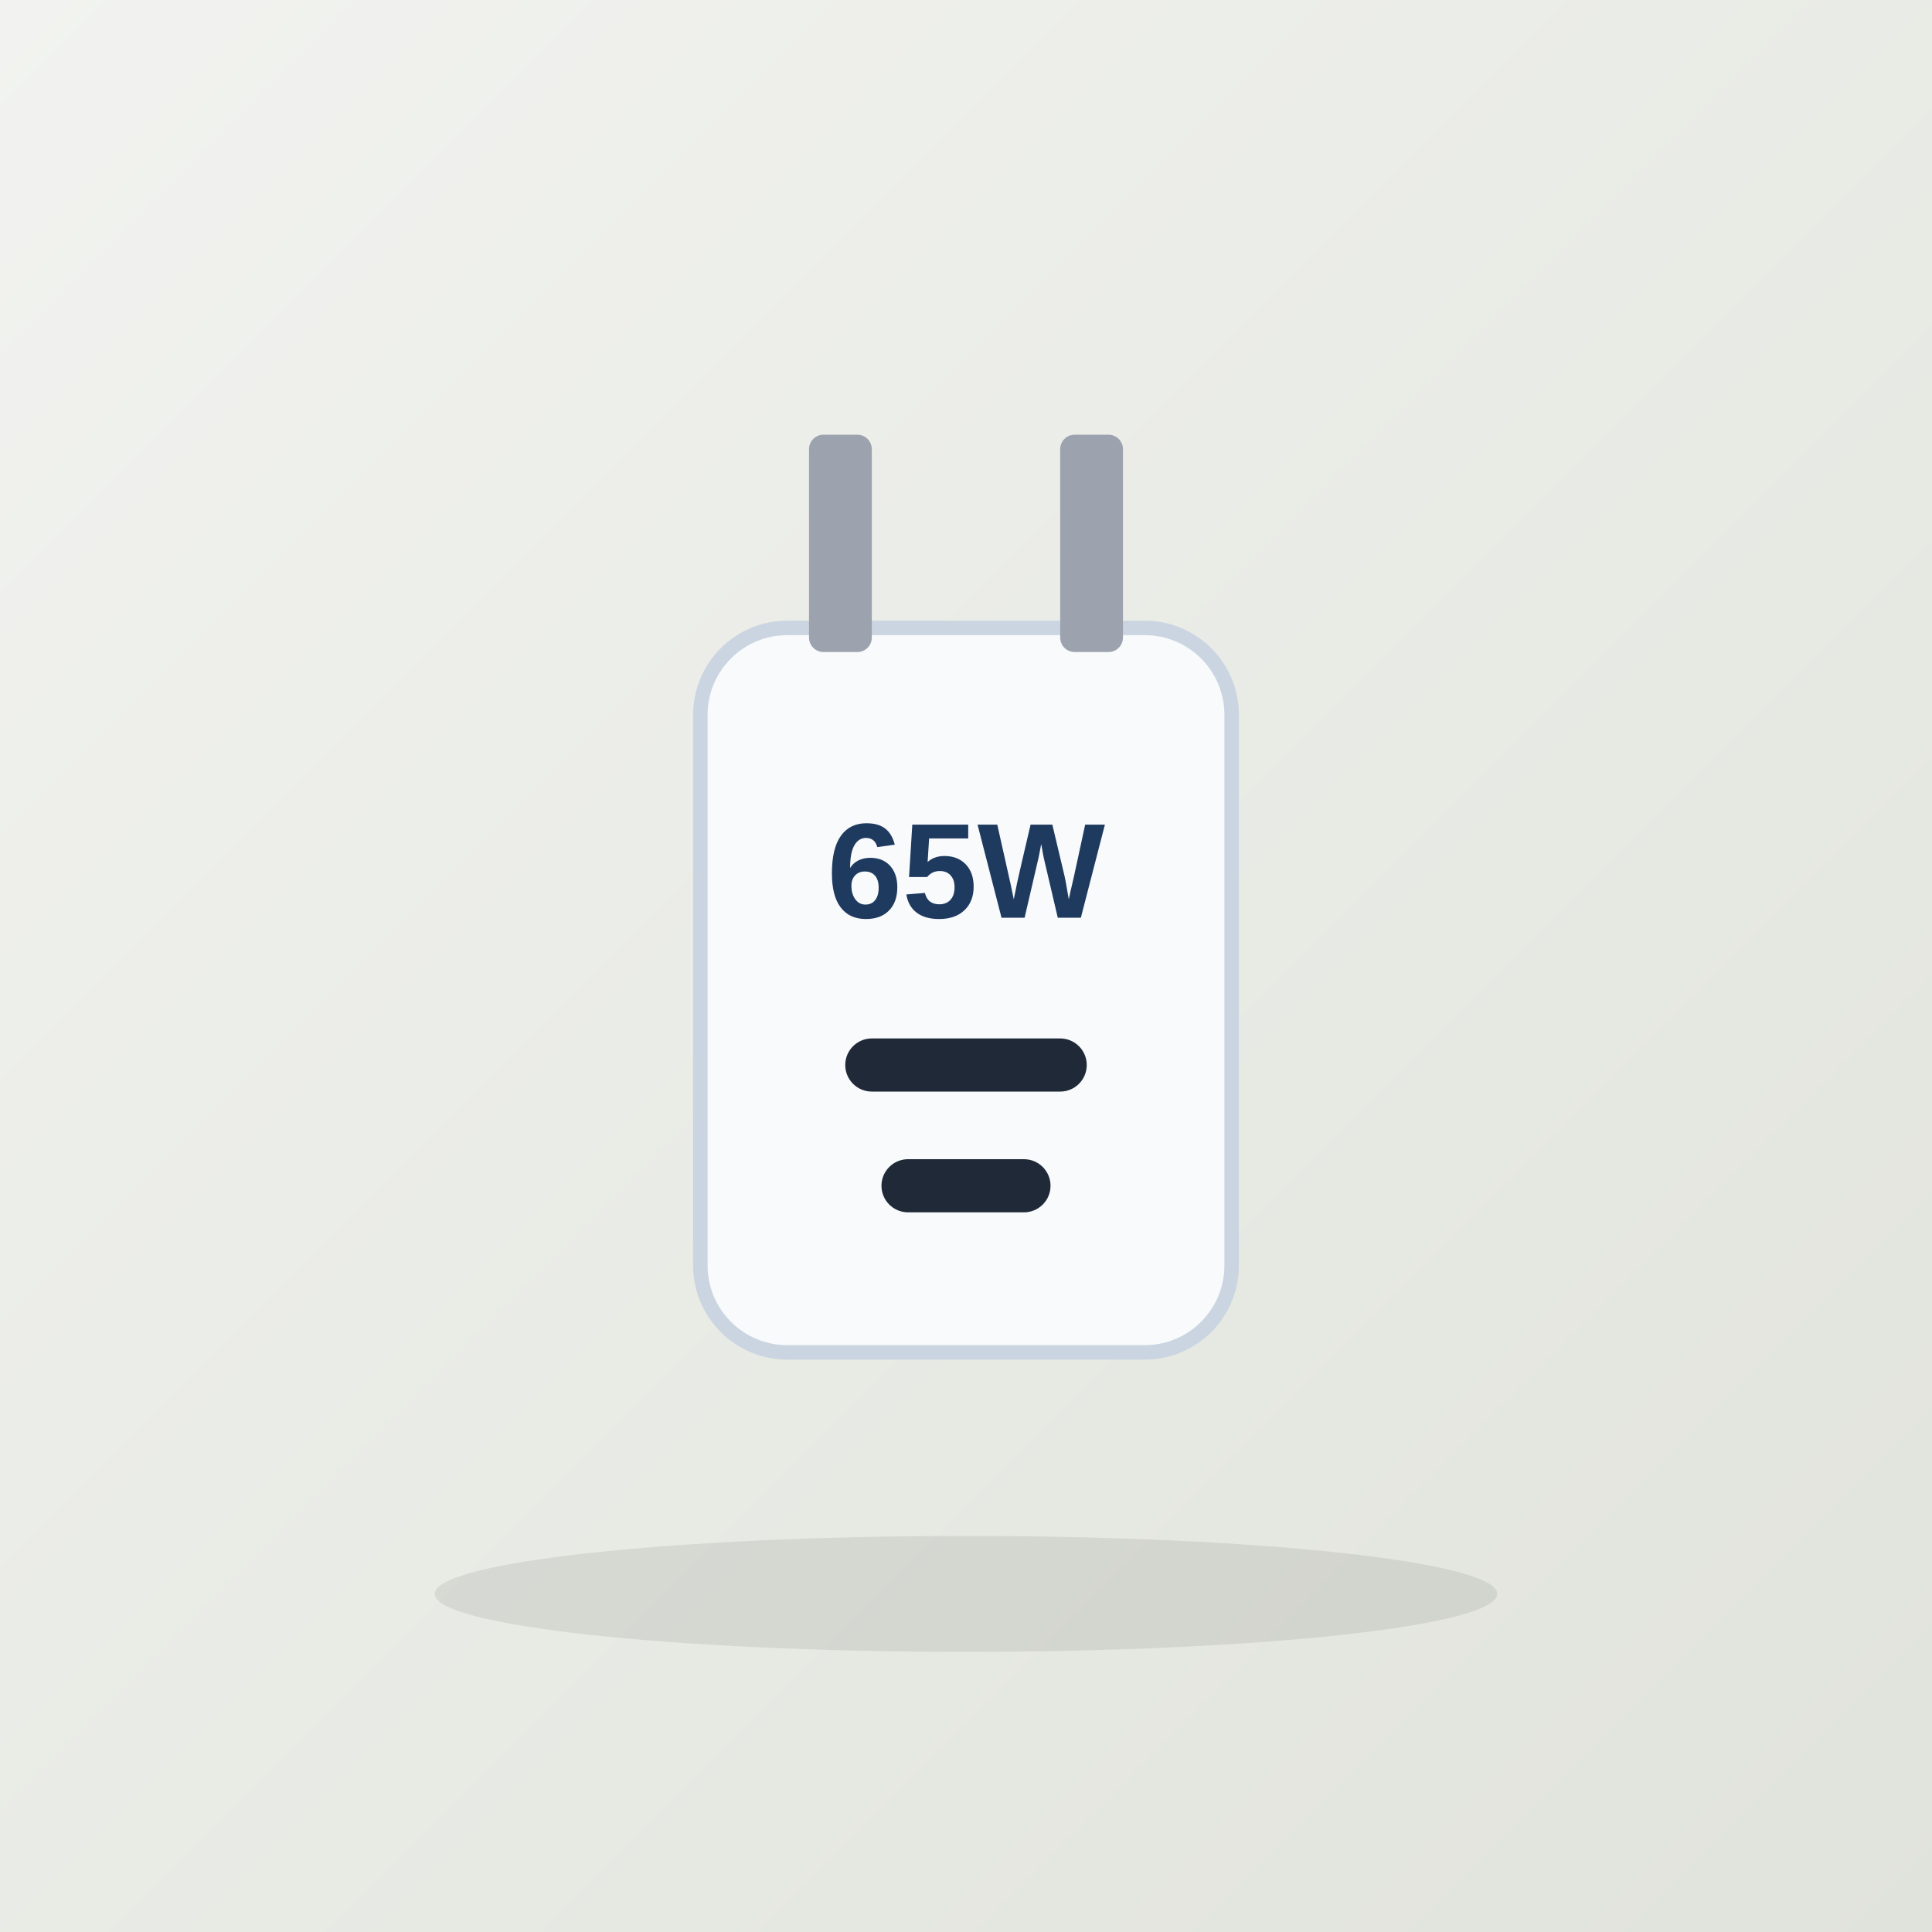
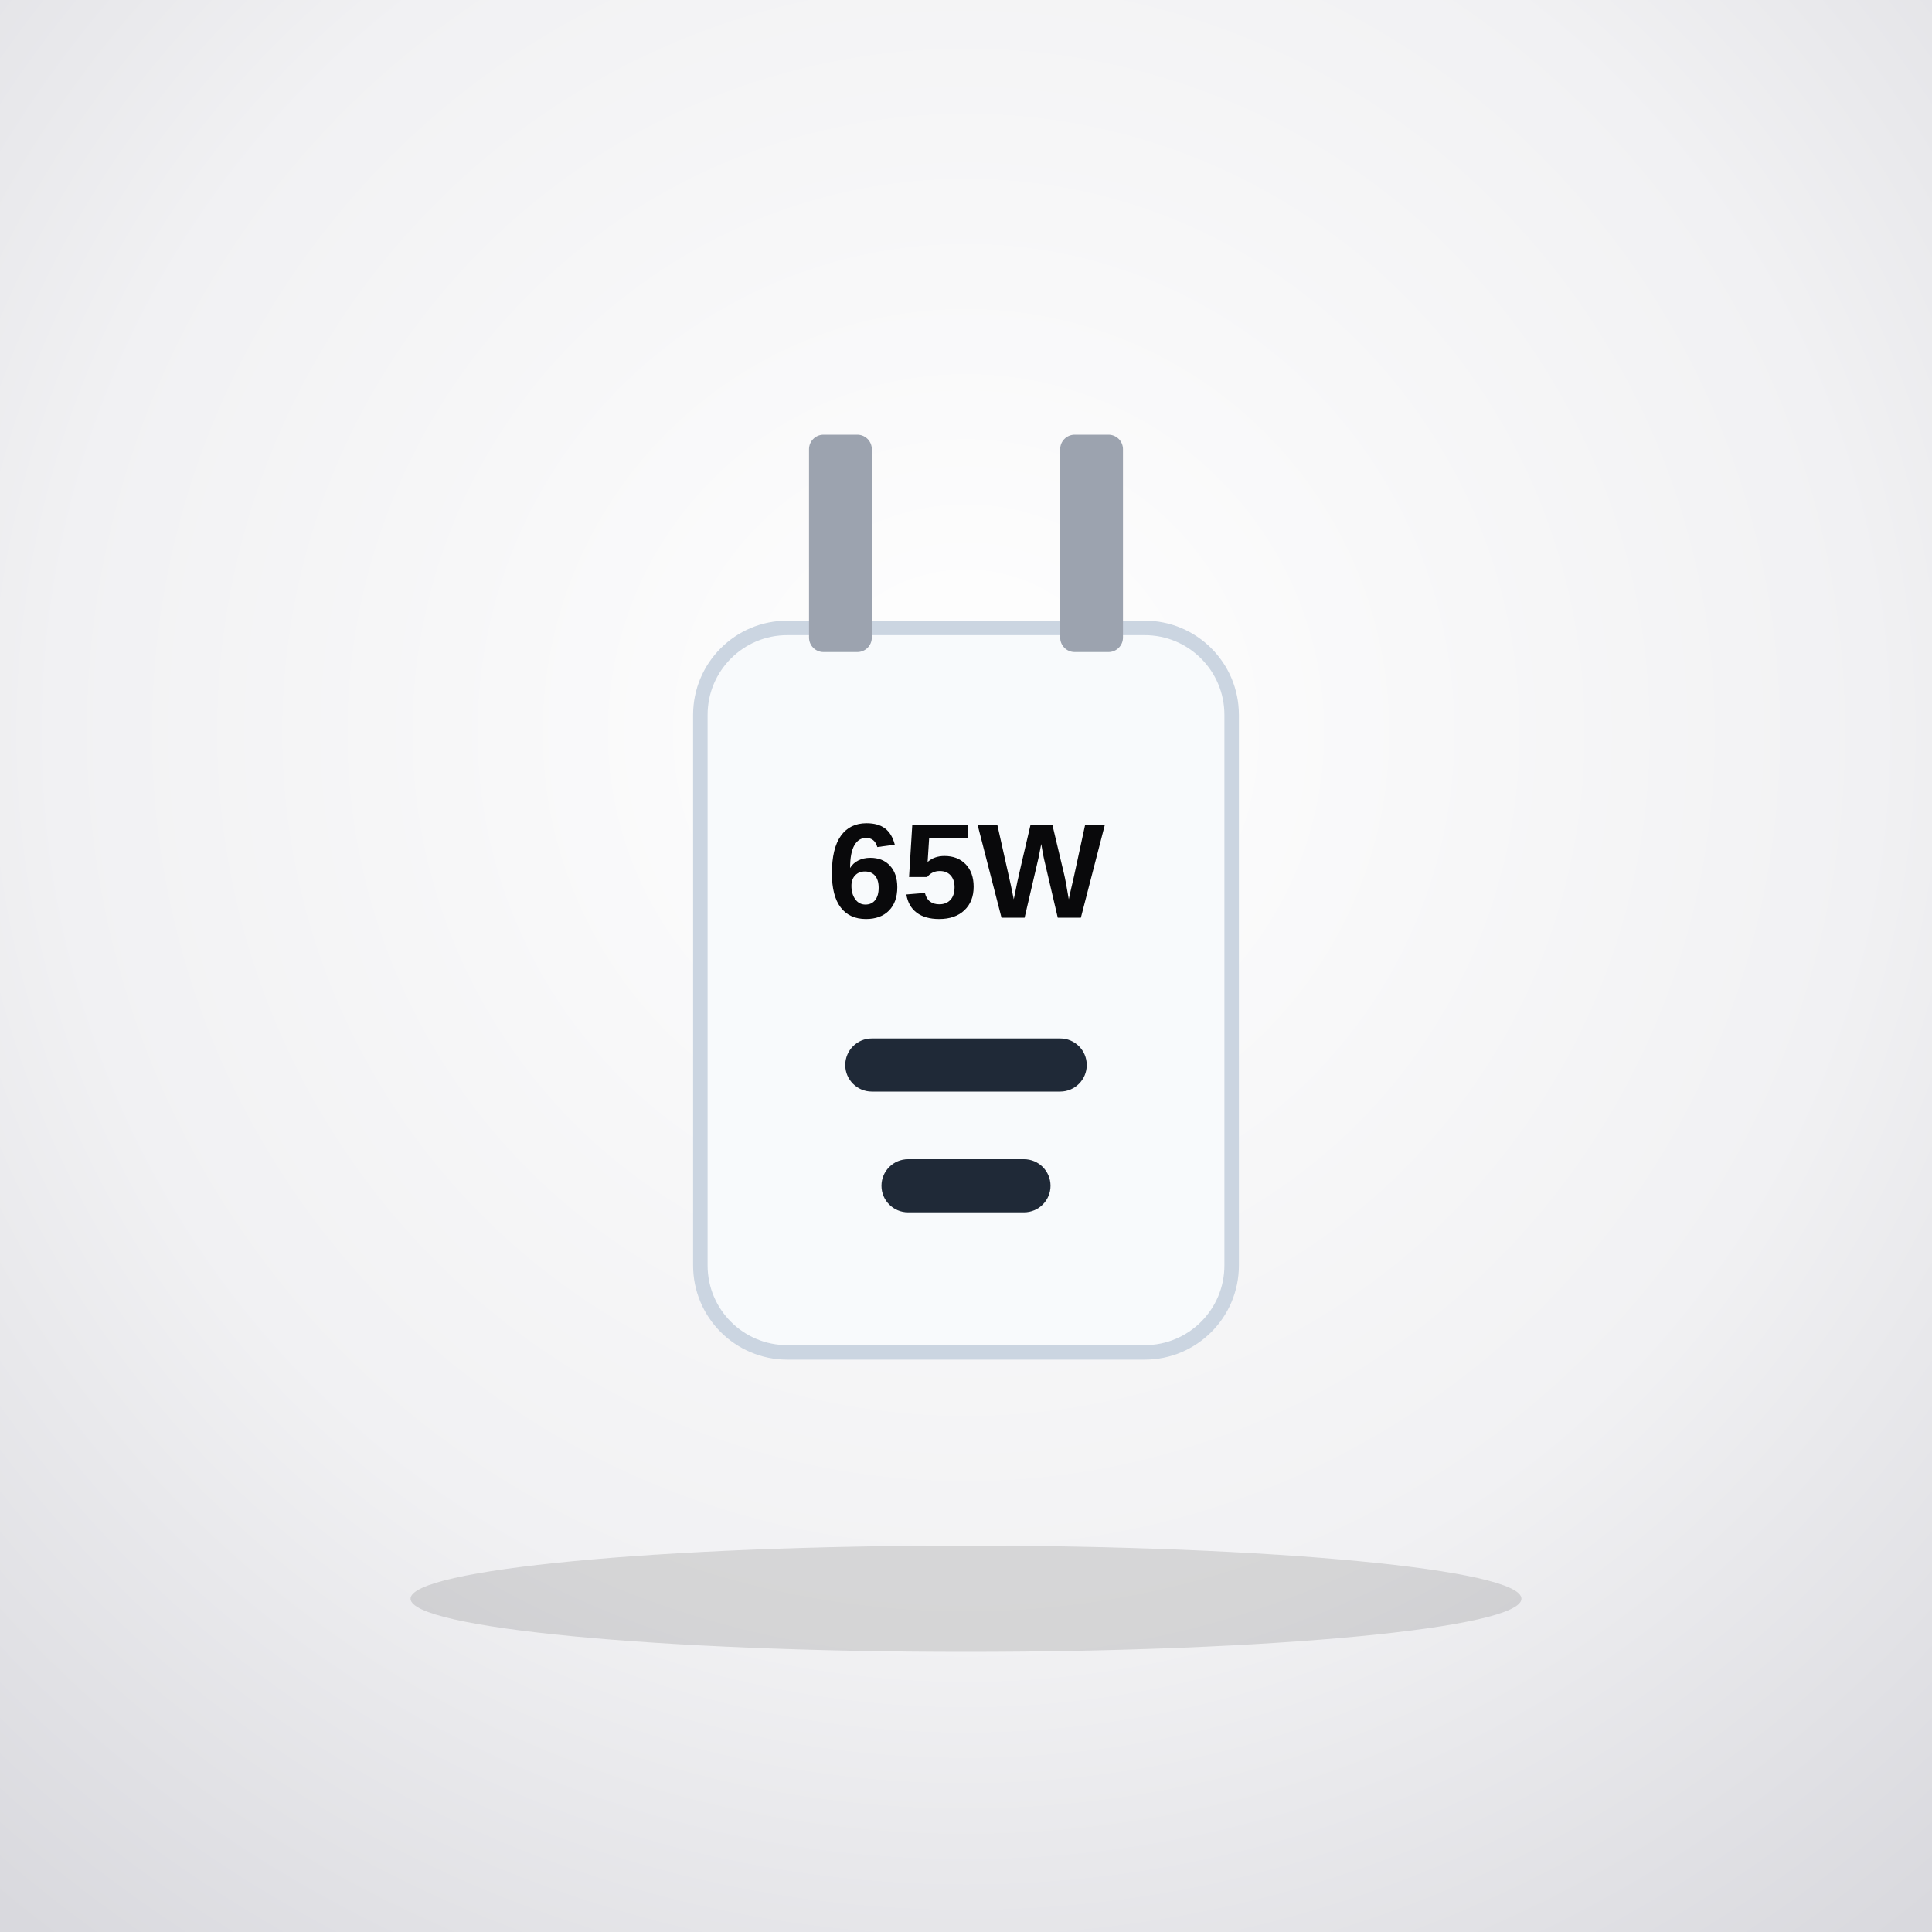
<svg xmlns="http://www.w3.org/2000/svg" viewBox="0 0 800 800" role="img">
  <defs>
-     <linearGradient id="bg" x1="0" y1="0" x2="1" y2="1">
-       <stop offset="0" stop-color="#f2f3f0" />
-       <stop offset="1" stop-color="#e0e3db" />
-     </linearGradient>
+     <radialGradient id="bg" cx="50%" cy="38%" r="78%">
+       <stop offset="0" stop-color="#ffffff" />
+       <stop offset=".6" stop-color="#f1f1f3" />
+       <stop offset="1" stop-color="#d9d9de" />
+     </radialGradient>
    <linearGradient id="scr" x1="0" y1="0" x2="1" y2="1">
-       <stop offset="0" stop-color="#3b82f6" />
-       <stop offset=".55" stop-color="#6366f1" />
-       <stop offset="1" stop-color="#0ea5e9" />
+       <stop offset="0" stop-color="#ff4450" />
+       <stop offset=".5" stop-color="#df2531" />
+       <stop offset="1" stop-color="#3a070b" />
    </linearGradient>
    <linearGradient id="scr2" x1="0" y1="0" x2="1" y2="1">
-       <stop offset="0" stop-color="#f97316" />
-       <stop offset="1" stop-color="#db2777" />
+       <stop offset="0" stop-color="#3f3f46" />
+       <stop offset=".55" stop-color="#18181b" />
+       <stop offset="1" stop-color="#df2531" />
    </linearGradient>
    <linearGradient id="scr3" x1="0" y1="0" x2="1" y2="1">
-       <stop offset="0" stop-color="#10b981" />
-       <stop offset="1" stop-color="#0e7490" />
+       <stop offset="0" stop-color="#1c1c1f" />
+       <stop offset=".6" stop-color="#7a0f16" />
+       <stop offset="1" stop-color="#df2531" />
    </linearGradient>
  </defs>
  <rect width="800" height="800" fill="url(#bg)" />
-   <ellipse cx="400" cy="660" rx="220" ry="24" fill="#000" opacity="0.08" />
+   <ellipse cx="400" cy="662" rx="230" ry="22" fill="#000" opacity="0.12" />
  <rect x="290" y="260" width="220" height="300" rx="36" fill="#f8fafc" stroke="#cbd5e1" stroke-width="6" />
  <rect x="335" y="180" width="26" height="90" rx="6" fill="#9ca3af" />
  <rect x="439" y="180" width="26" height="90" rx="6" fill="#9ca3af" />
  <rect x="350" y="430" width="100" height="22" rx="11" fill="#1f2937" />
  <rect x="365" y="480" width="70" height="22" rx="11" fill="#1f2937" />
-   <text x="400" y="380" text-anchor="middle" font-family="Arial, sans-serif" font-size="56" font-weight="800" fill="#1f3a5f">65W</text>
+   <text x="400" y="380" text-anchor="middle" font-family="Arial, sans-serif" font-size="56" font-weight="800" fill="#09090b">65W</text>
</svg>
